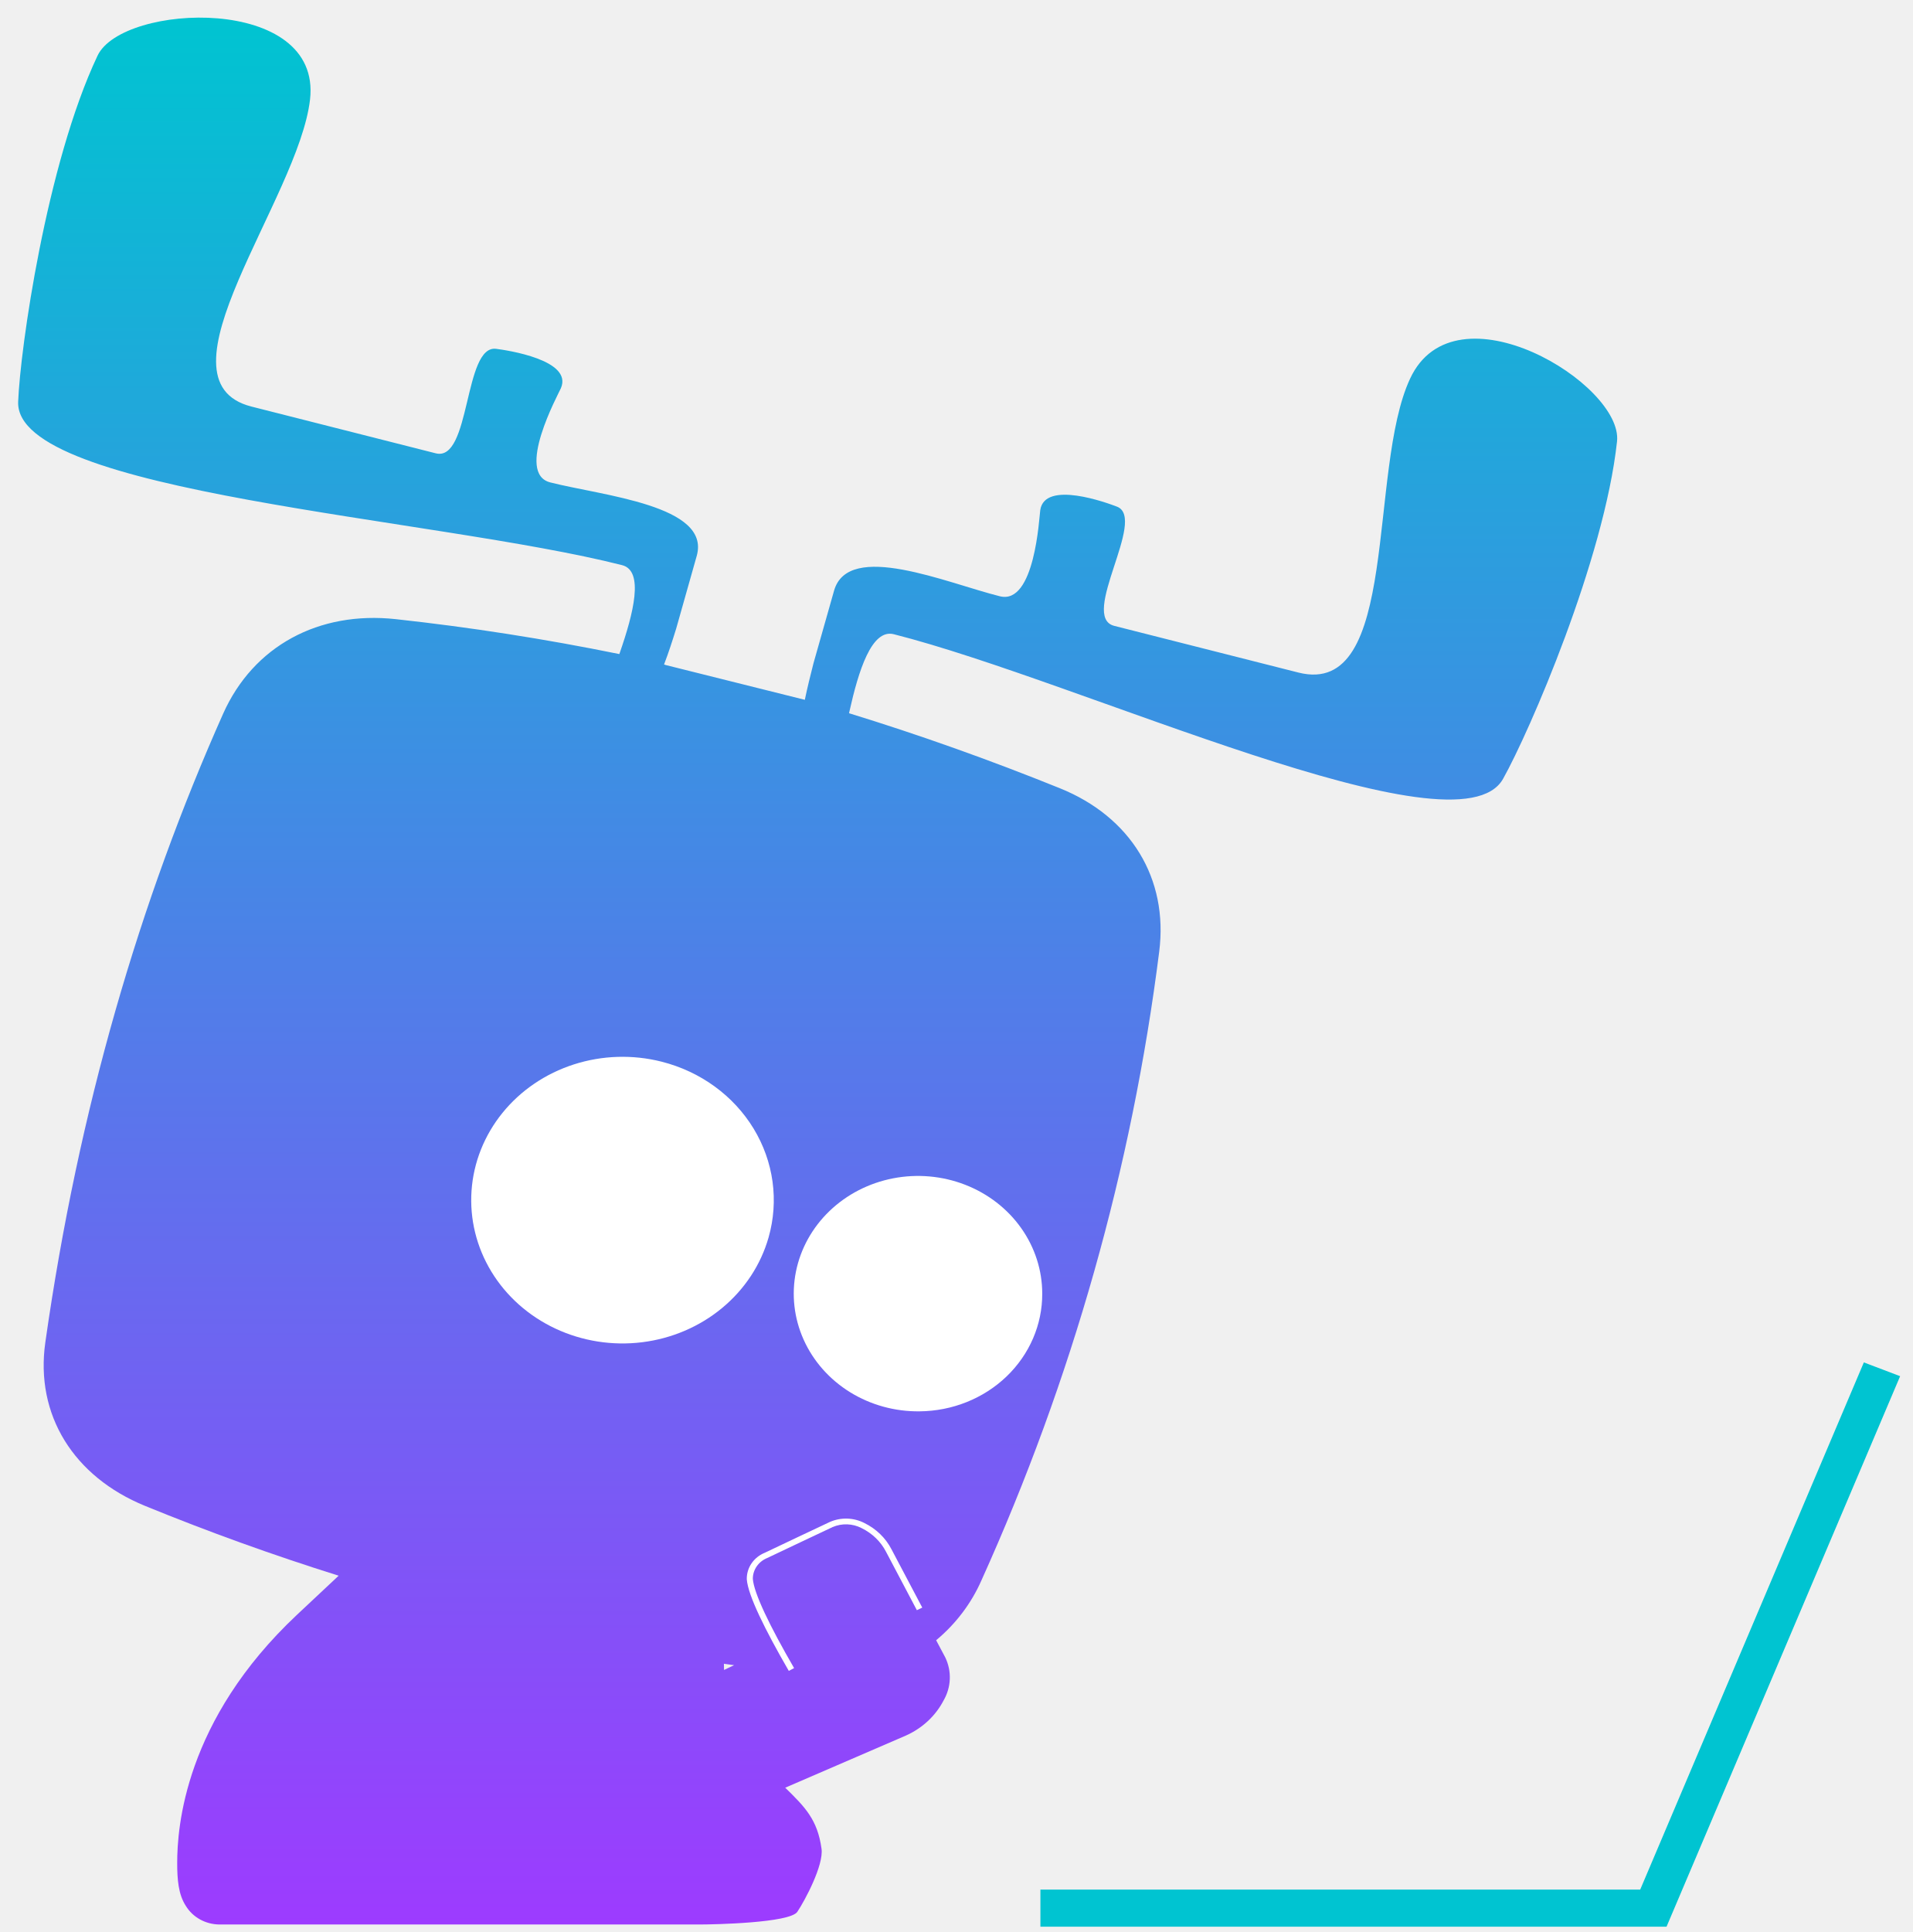
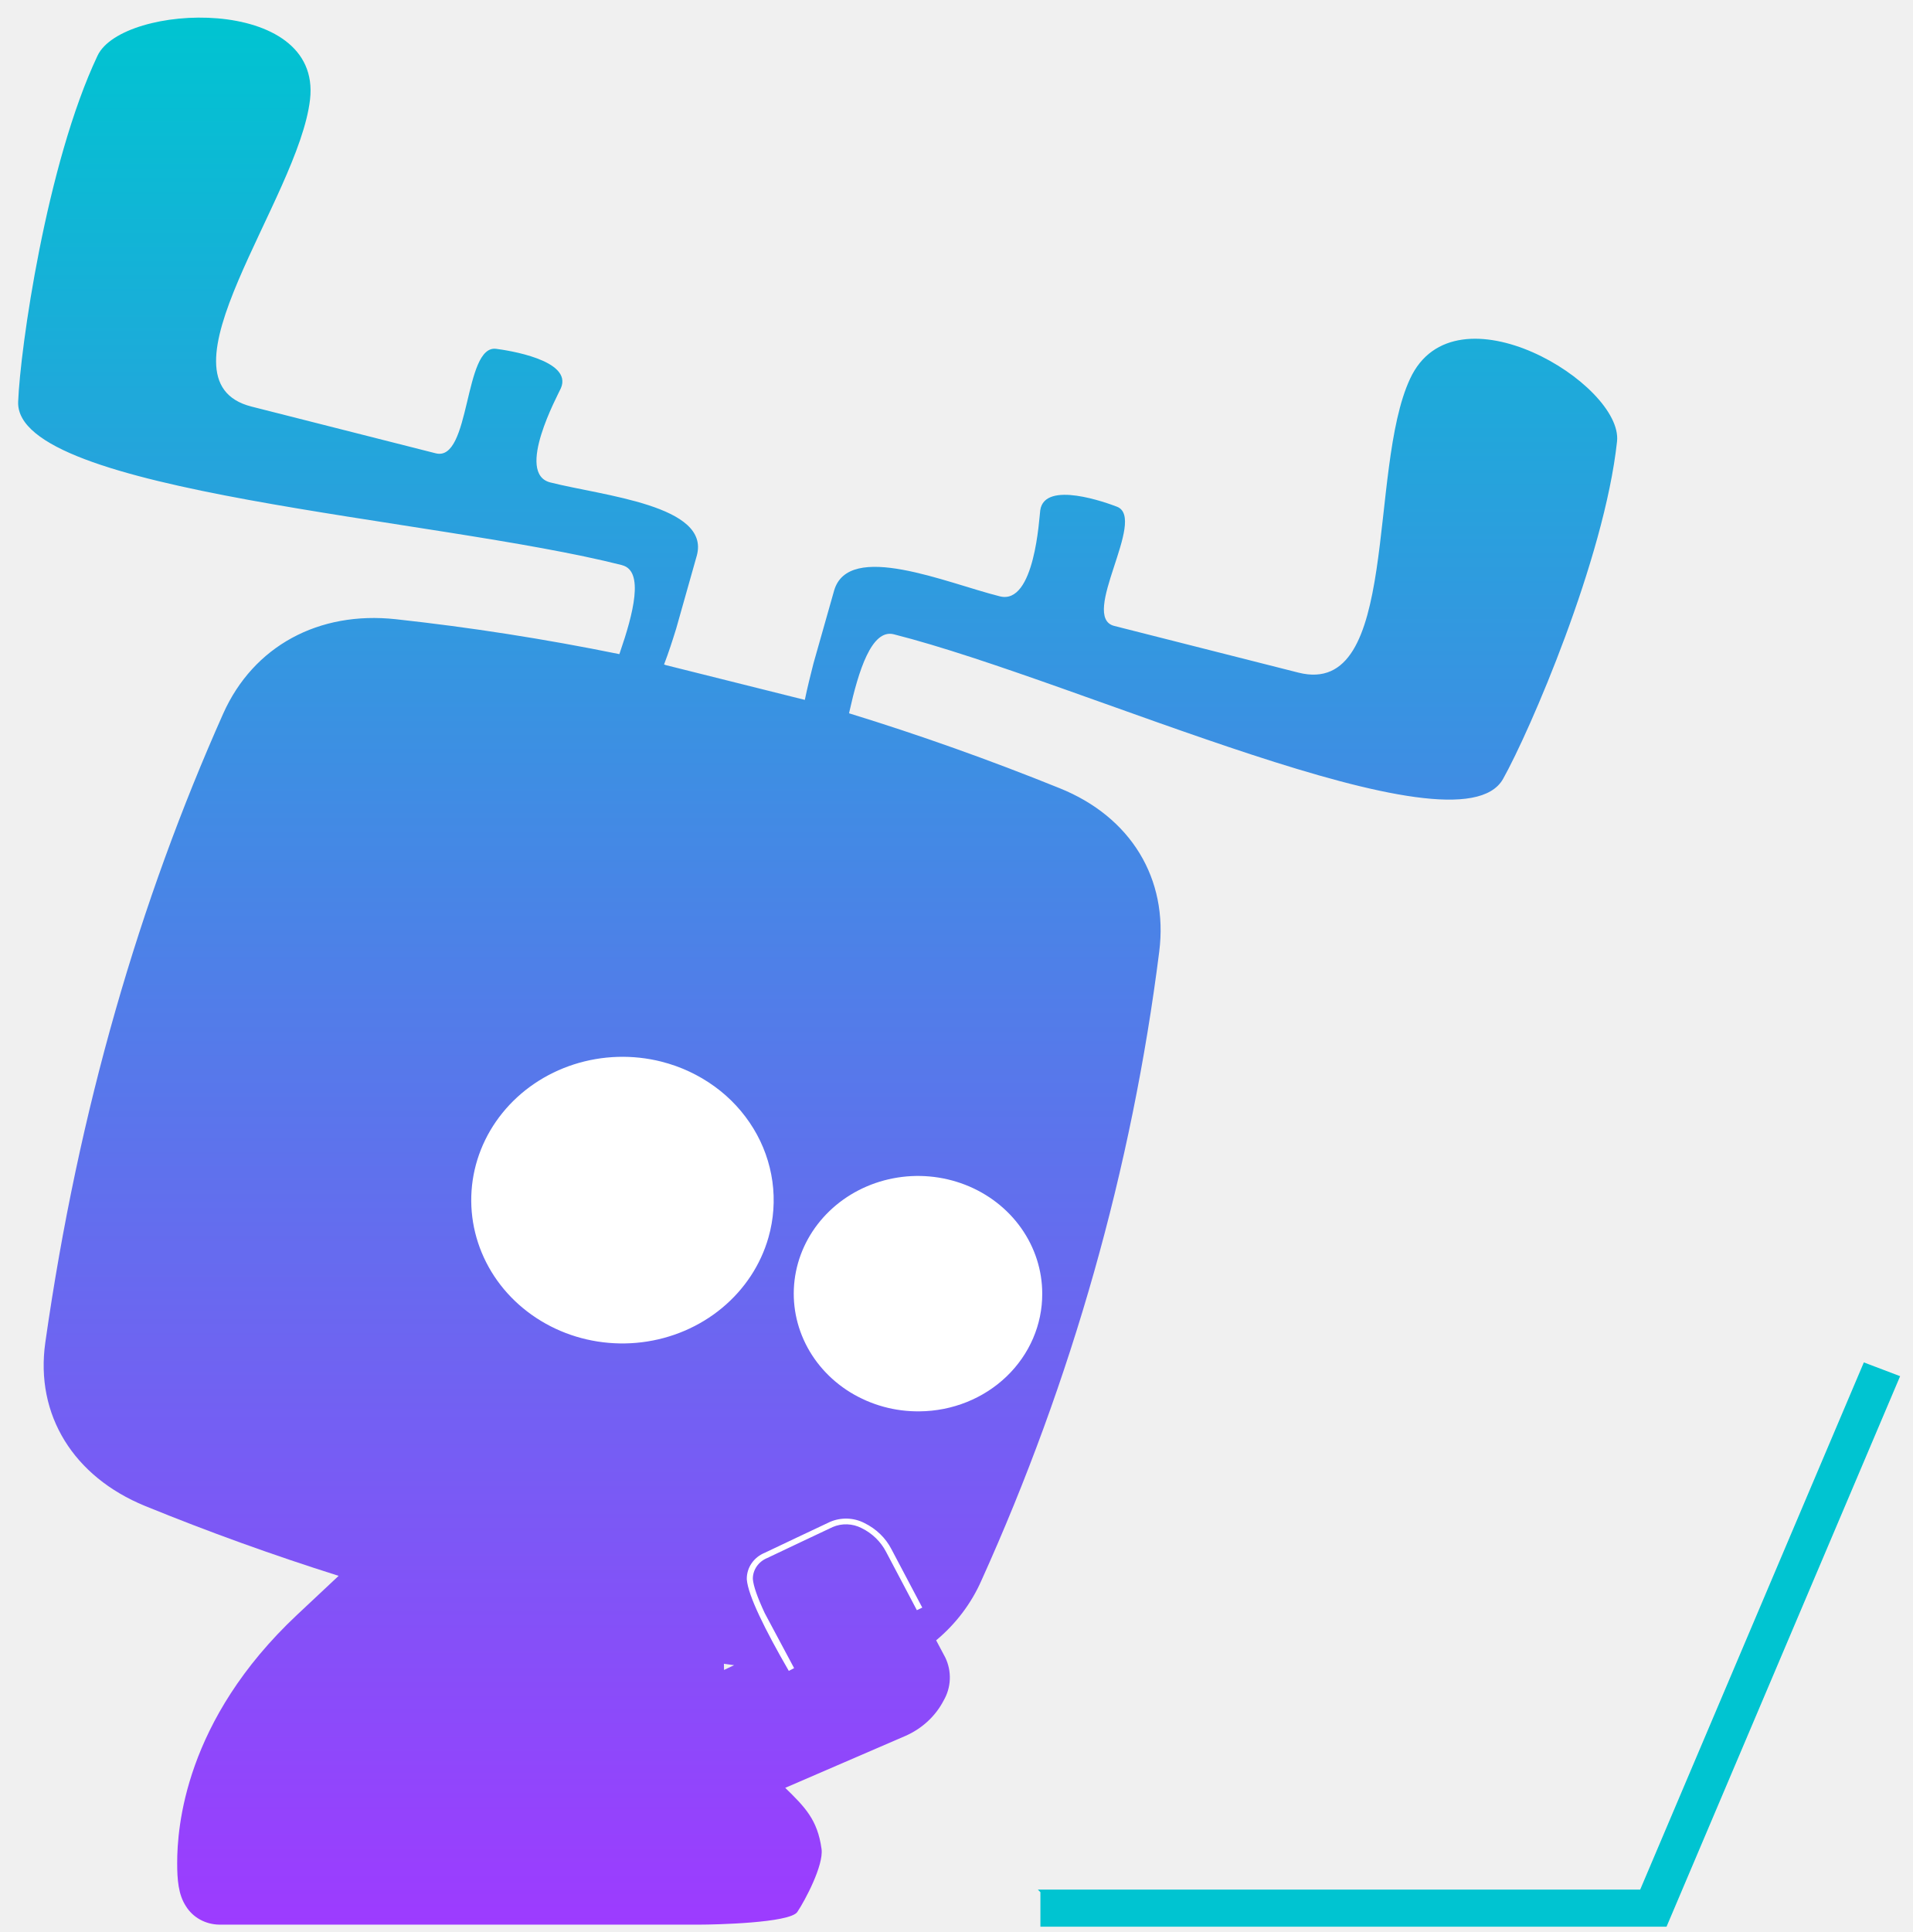
- <svg xmlns="http://www.w3.org/2000/svg" width="299" height="302" viewBox="0 0 299 302" fill="none">
-   <path fill-rule="evenodd" clip-rule="evenodd" d="M97.269 88.342C67.937 80.895 2.309 77.095 2.838 62.811C3.151 54.557 7.248 25.621 15.253 8.702C19.151 0.466 50.366 -0.896 48.474 15.557C46.685 31.078 23.399 59.513 39.324 63.554L68.126 70.858C73.633 72.256 72.469 53.831 77.588 54.53C79.197 54.736 89.624 56.251 87.694 60.687C87.23 61.735 80.531 74.013 86.038 75.41C94.298 77.507 111.112 78.995 108.946 86.854L105.719 98.271C105.142 100.135 104.536 102.017 103.827 103.863L104.082 103.953L125.589 109.329L125.835 109.392C126.233 107.483 126.706 105.566 127.188 103.684L130.415 92.303C132.686 84.488 148.043 91.138 156.303 93.199C161.8 94.633 162.482 80.832 162.643 79.757C163.314 74.998 173.145 78.619 174.65 79.201C179.381 81.047 168.708 96.434 174.215 97.832L203.027 105.135C218.951 109.132 213.794 73.484 220.465 59.199C227.495 44.045 253.8 60.042 252.825 69.003C250.829 87.446 239.105 114.446 235.008 121.741C227.931 134.359 169.124 106.587 139.754 99.14C136.272 98.244 134.219 104.894 132.809 111.211L132.752 111.489C143.709 114.859 154.679 118.76 165.661 123.193C176.817 127.673 182.693 137.352 181.245 148.751C176.971 182.601 167.61 215.699 153.446 247.04C151.869 250.628 149.448 253.828 146.368 256.395L147.797 259.084C148.306 260.147 148.548 261.307 148.502 262.474C148.456 263.641 148.124 264.781 147.532 265.805C146.275 268.223 144.186 270.164 141.609 271.307L122.77 279.444C125.854 282.455 127.822 284.427 128.447 288.988C128.806 291.551 125.835 297.107 124.662 298.846C123.489 300.584 111.633 300.826 109.466 300.826H34.271C33.211 300.811 32.173 300.536 31.259 300.027C30.346 299.518 29.587 298.793 29.058 297.923C27.884 296.13 27.705 293.782 27.705 291.202C27.705 285.726 28.821 268.932 46.468 252.381L52.949 246.305C42.661 243.079 32.568 239.44 22.671 235.39C11.543 230.837 5.469 221.204 7.087 209.832C12.282 173.314 21.848 140.829 34.896 111.543C39.627 100.968 49.846 95.475 61.882 96.783C73.52 98.05 85.171 99.869 96.834 102.241L96.91 102.026C99.02 95.95 100.752 89.229 97.269 88.342ZM113.204 261.037L114.784 260.294L113.185 260.07C113.185 260.392 113.194 260.715 113.204 261.037Z" fill="url(#paint0_linear)" />
-   <path fill-rule="evenodd" clip-rule="evenodd" d="M143.775 220.612C139.923 220.659 136.144 219.619 132.917 217.626C129.69 215.632 127.162 212.775 125.654 209.418C124.146 206.061 123.726 202.354 124.448 198.77C125.169 195.186 127 191.886 129.706 189.29C132.413 186.694 135.874 184.918 139.648 184.189C143.423 183.46 147.341 183.811 150.905 185.196C154.469 186.581 157.518 188.939 159.663 191.97C161.809 195 162.955 198.566 162.955 202.215C162.975 207.06 160.969 211.715 157.375 215.163C153.78 218.61 148.891 220.57 143.775 220.612Z" fill="white" />
-   <path fill-rule="evenodd" clip-rule="evenodd" d="M103.449 165.957C98.931 164.811 94.156 164.959 89.728 166.382C85.299 167.806 81.415 170.44 78.567 173.953C75.719 177.467 74.034 181.7 73.726 186.12C73.417 190.54 74.499 194.947 76.834 198.784C79.169 202.622 82.653 205.718 86.846 207.681C91.038 209.644 95.751 210.386 100.388 209.813C105.026 209.24 109.38 207.378 112.9 204.463C116.421 201.547 118.95 197.709 120.168 193.432C120.978 190.588 121.188 187.621 120.786 184.7C120.384 181.78 119.377 178.963 117.824 176.411C116.271 173.859 114.202 171.622 111.736 169.828C109.269 168.034 106.453 166.719 103.449 165.957V165.957Z" fill="white" />
-   <path fill-rule="evenodd" clip-rule="evenodd" d="M130.192 238.698C130.903 238.394 131.678 238.25 132.458 238.277C133.24 238.304 134.005 238.503 134.693 238.857L134.702 238.862C136.367 239.674 137.711 240.974 138.534 242.567L138.536 242.571L143.352 251.694L144.198 251.293L139.383 242.172C138.472 240.407 136.984 238.968 135.14 238.067C134.325 237.648 133.419 237.414 132.492 237.382C131.564 237.35 130.64 237.522 129.794 237.885L129.786 237.888L124.668 240.303L119.58 242.717C118.734 243.061 118.014 243.635 117.512 244.366C117.007 245.102 116.746 245.964 116.761 246.841L116.761 246.853L116.762 246.865C116.859 248.145 117.579 250.117 118.712 252.535C119.854 254.973 121.443 257.923 123.329 261.181L124.159 260.75C122.279 257.503 120.703 254.578 119.577 252.172C118.445 249.756 117.794 247.92 117.707 246.814C117.698 246.119 117.906 245.437 118.306 244.855C118.708 244.268 119.285 243.809 119.964 243.536L119.978 243.53L125.09 241.105L125.091 241.104L130.192 238.698Z" fill="white" />
-   <path fill-rule="evenodd" clip-rule="evenodd" d="M162.955 295.655V300.889H260.376L296.71 215.28L291.572 213.327L256.638 295.655H162.955Z" fill="#00C4D1" stroke="#00C4D1" stroke-width="0.57" stroke-miterlimit="22.93" />
+ <svg xmlns="http://www.w3.org/2000/svg" width="299" height="302" fill="none">
+   <g fill-rule="evenodd">
+     <path d="M97.27 88.342C67.937 80.895 2.31 77.095 2.838 62.81c.312-8.253 4.41-37.2 12.414-54.11C19.15.466 50.366-.896 48.474 15.557c-1.788 15.52-25.074 43.956-9.15 47.997l28.802 7.304c5.507 1.398 4.343-17.027 9.462-16.328 1.61.206 12.036 1.72 10.105 6.157-.464 1.05-7.163 13.326-1.656 14.724 8.26 2.097 25.074 3.585 22.908 11.444L105.72 98.27c-.577 1.864-1.183 3.746-1.892 5.592l.255.1 21.753 5.44c.398-1.91.87-3.826 1.353-5.708l3.227-11.38c2.27-7.814 17.628-1.165 25.888.896 5.497 1.434 6.18-12.367 6.34-13.442.67-4.758 10.502-1.138 12.007-.556 4.73 1.846-5.942 17.233-.435 18.63l28.812 7.303c15.924 3.997 10.767-31.65 17.438-45.936 7.03-15.154 33.335.842 32.36 9.804-1.996 18.443-13.72 45.443-17.817 52.738-7.077 12.618-65.884-15.154-95.254-22.6-3.482-.896-5.535 5.754-6.945 12.07l-.057.278c10.957 3.37 21.927 7.27 32.91 11.704 11.156 4.48 17.032 14.16 15.584 25.558-4.274 33.85-13.635 66.948-27.8 98.29-1.577 3.588-3.998 6.788-7.078 9.355l1.43 2.69c.51 1.063.75 2.223.705 3.4s-.378 2.307-.97 3.33c-1.257 2.418-3.346 4.36-5.923 5.502l-18.84 8.137c3.084 3.01 5.052 4.983 5.677 9.544.36 2.563-2.612 8.12-3.785 9.858s-13.03 1.98-15.196 1.98H34.27a6.38 6.38 0 0 1-3.012-.799c-.914-.51-1.673-1.234-2.202-2.104-1.173-1.793-1.353-4.14-1.353-6.72 0-5.476 1.117-22.27 18.763-38.82l6.48-6.076C42.66 243.08 32.568 239.44 22.67 235.4c-11.127-4.553-17.202-14.186-15.584-25.558 5.195-36.518 14.76-69.003 27.81-98.29 4.73-10.575 14.95-16.068 26.986-14.76 11.638 1.267 23.29 3.086 34.953 5.458l.076-.215c2.1-6.076 3.842-12.797.36-13.684zm15.935 172.695l1.58-.743-1.6-.224a31.19 31.19 0 0 0 .019.967z" fill="url(#A)" />
+     <path d="M143.775 220.612a20.22 20.22 0 0 1-10.858-2.986c-3.227-1.994-5.755-4.85-7.263-8.208s-1.928-7.064-1.206-10.648 2.552-6.884 5.258-9.48 6.168-4.372 9.942-5.1a20.44 20.44 0 0 1 11.257 1.007c3.564 1.385 6.613 3.743 8.758 6.774s3.292 6.596 3.292 10.245c.02 4.845-1.986 9.5-5.58 12.948s-8.484 5.407-13.6 5.45zm-40.325-54.655a24.92 24.92 0 0 0-13.721.425c-4.43 1.424-8.312 4.058-11.16 7.57s-4.533 7.747-4.84 12.167.773 8.827 3.1 12.664 5.82 6.934 10 8.897 8.905 2.705 13.542 2.132 8.992-2.435 12.512-5.35 6.05-6.754 7.268-11.03a21.26 21.26 0 0 0 .618-8.732 21.61 21.61 0 0 0-2.962-8.289c-1.553-2.552-3.622-4.8-6.088-6.583a24.21 24.21 0 0 0-8.287-3.871h0zm26.742 72.74a5.3 5.3 0 0 1 2.266-.421 5.29 5.29 0 0 1 2.235.58l.01.005c1.665.812 3 2.112 3.832 3.705l.002.004 4.816 9.123.846-.4-4.815-9.12c-.9-1.765-2.4-3.204-4.243-4.105a6.25 6.25 0 0 0-2.648-.685 6.3 6.3 0 0 0-2.698.503l-.008.003-5.118 2.415-5.088 2.414c-.846.344-1.566.918-2.068 1.65a4.24 4.24 0 0 0-.751 2.475v.012l.001.012c.097 1.28.817 3.252 1.95 5.67 1.142 2.438 2.73 5.388 4.617 8.646l.83-.43-4.582-8.578c-1.132-2.416-1.783-4.252-1.87-5.358-.01-.695.2-1.377.6-1.96s.98-1.046 1.658-1.32l.014-.006 5.113-2.426 5.1-2.406z" fill="#fff" />
+     <path d="M162.955 295.655v5.234h97.42l36.334-85.61-5.138-1.953-34.934 82.328h-93.683z" fill="#00c4d1" stroke="#00c4d1" stroke-width=".57" stroke-miterlimit="22.93" />
+   </g>
  <defs>
-     <linearGradient id="paint0_linear" x1="127.841" y1="2.751" x2="127.841" y2="300.889" gradientUnits="userSpaceOnUse">
-       <stop stop-color="#00C4D1" />
-       <stop offset="1" stop-color="#9D3BFF" />
+     <linearGradient id="A" x1="127.841" y1="2.751" x2="127.841" y2="300.889" gradientUnits="userSpaceOnUse">
+       <stop stop-color="#00c4d1" />
+       <stop offset="1" stop-color="#9d3bff" />
    </linearGradient>
  </defs>
</svg>
